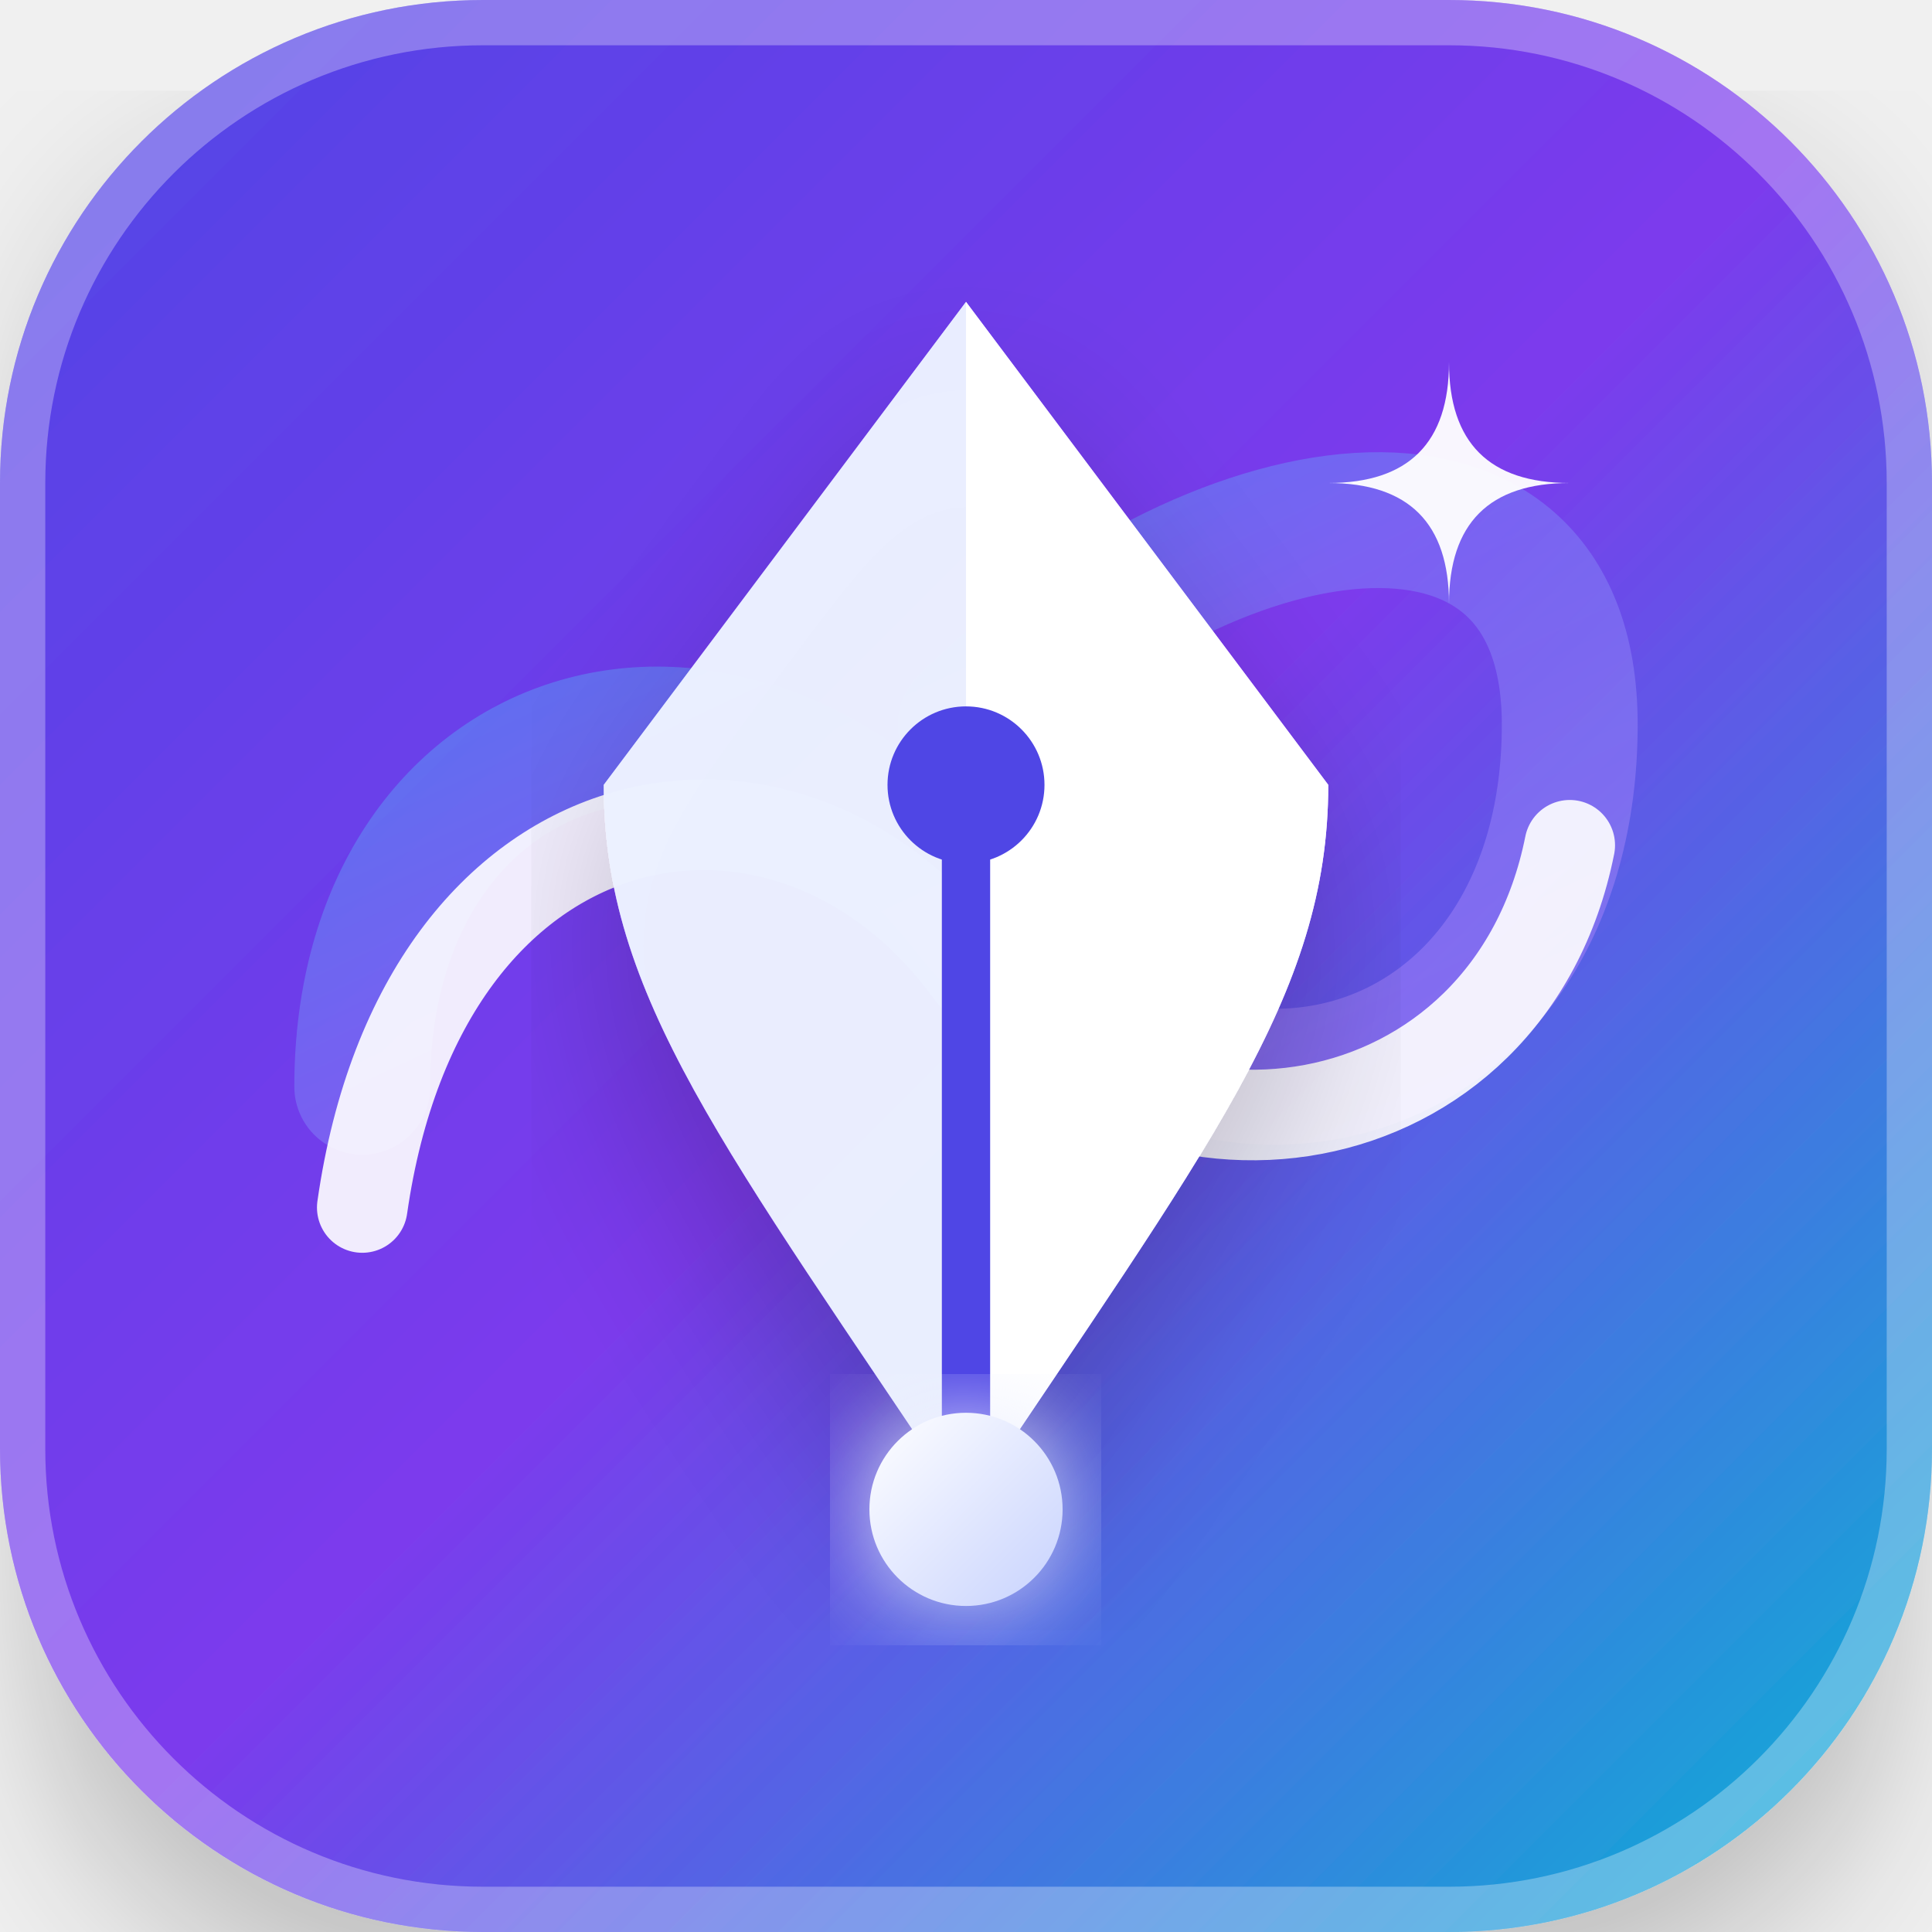
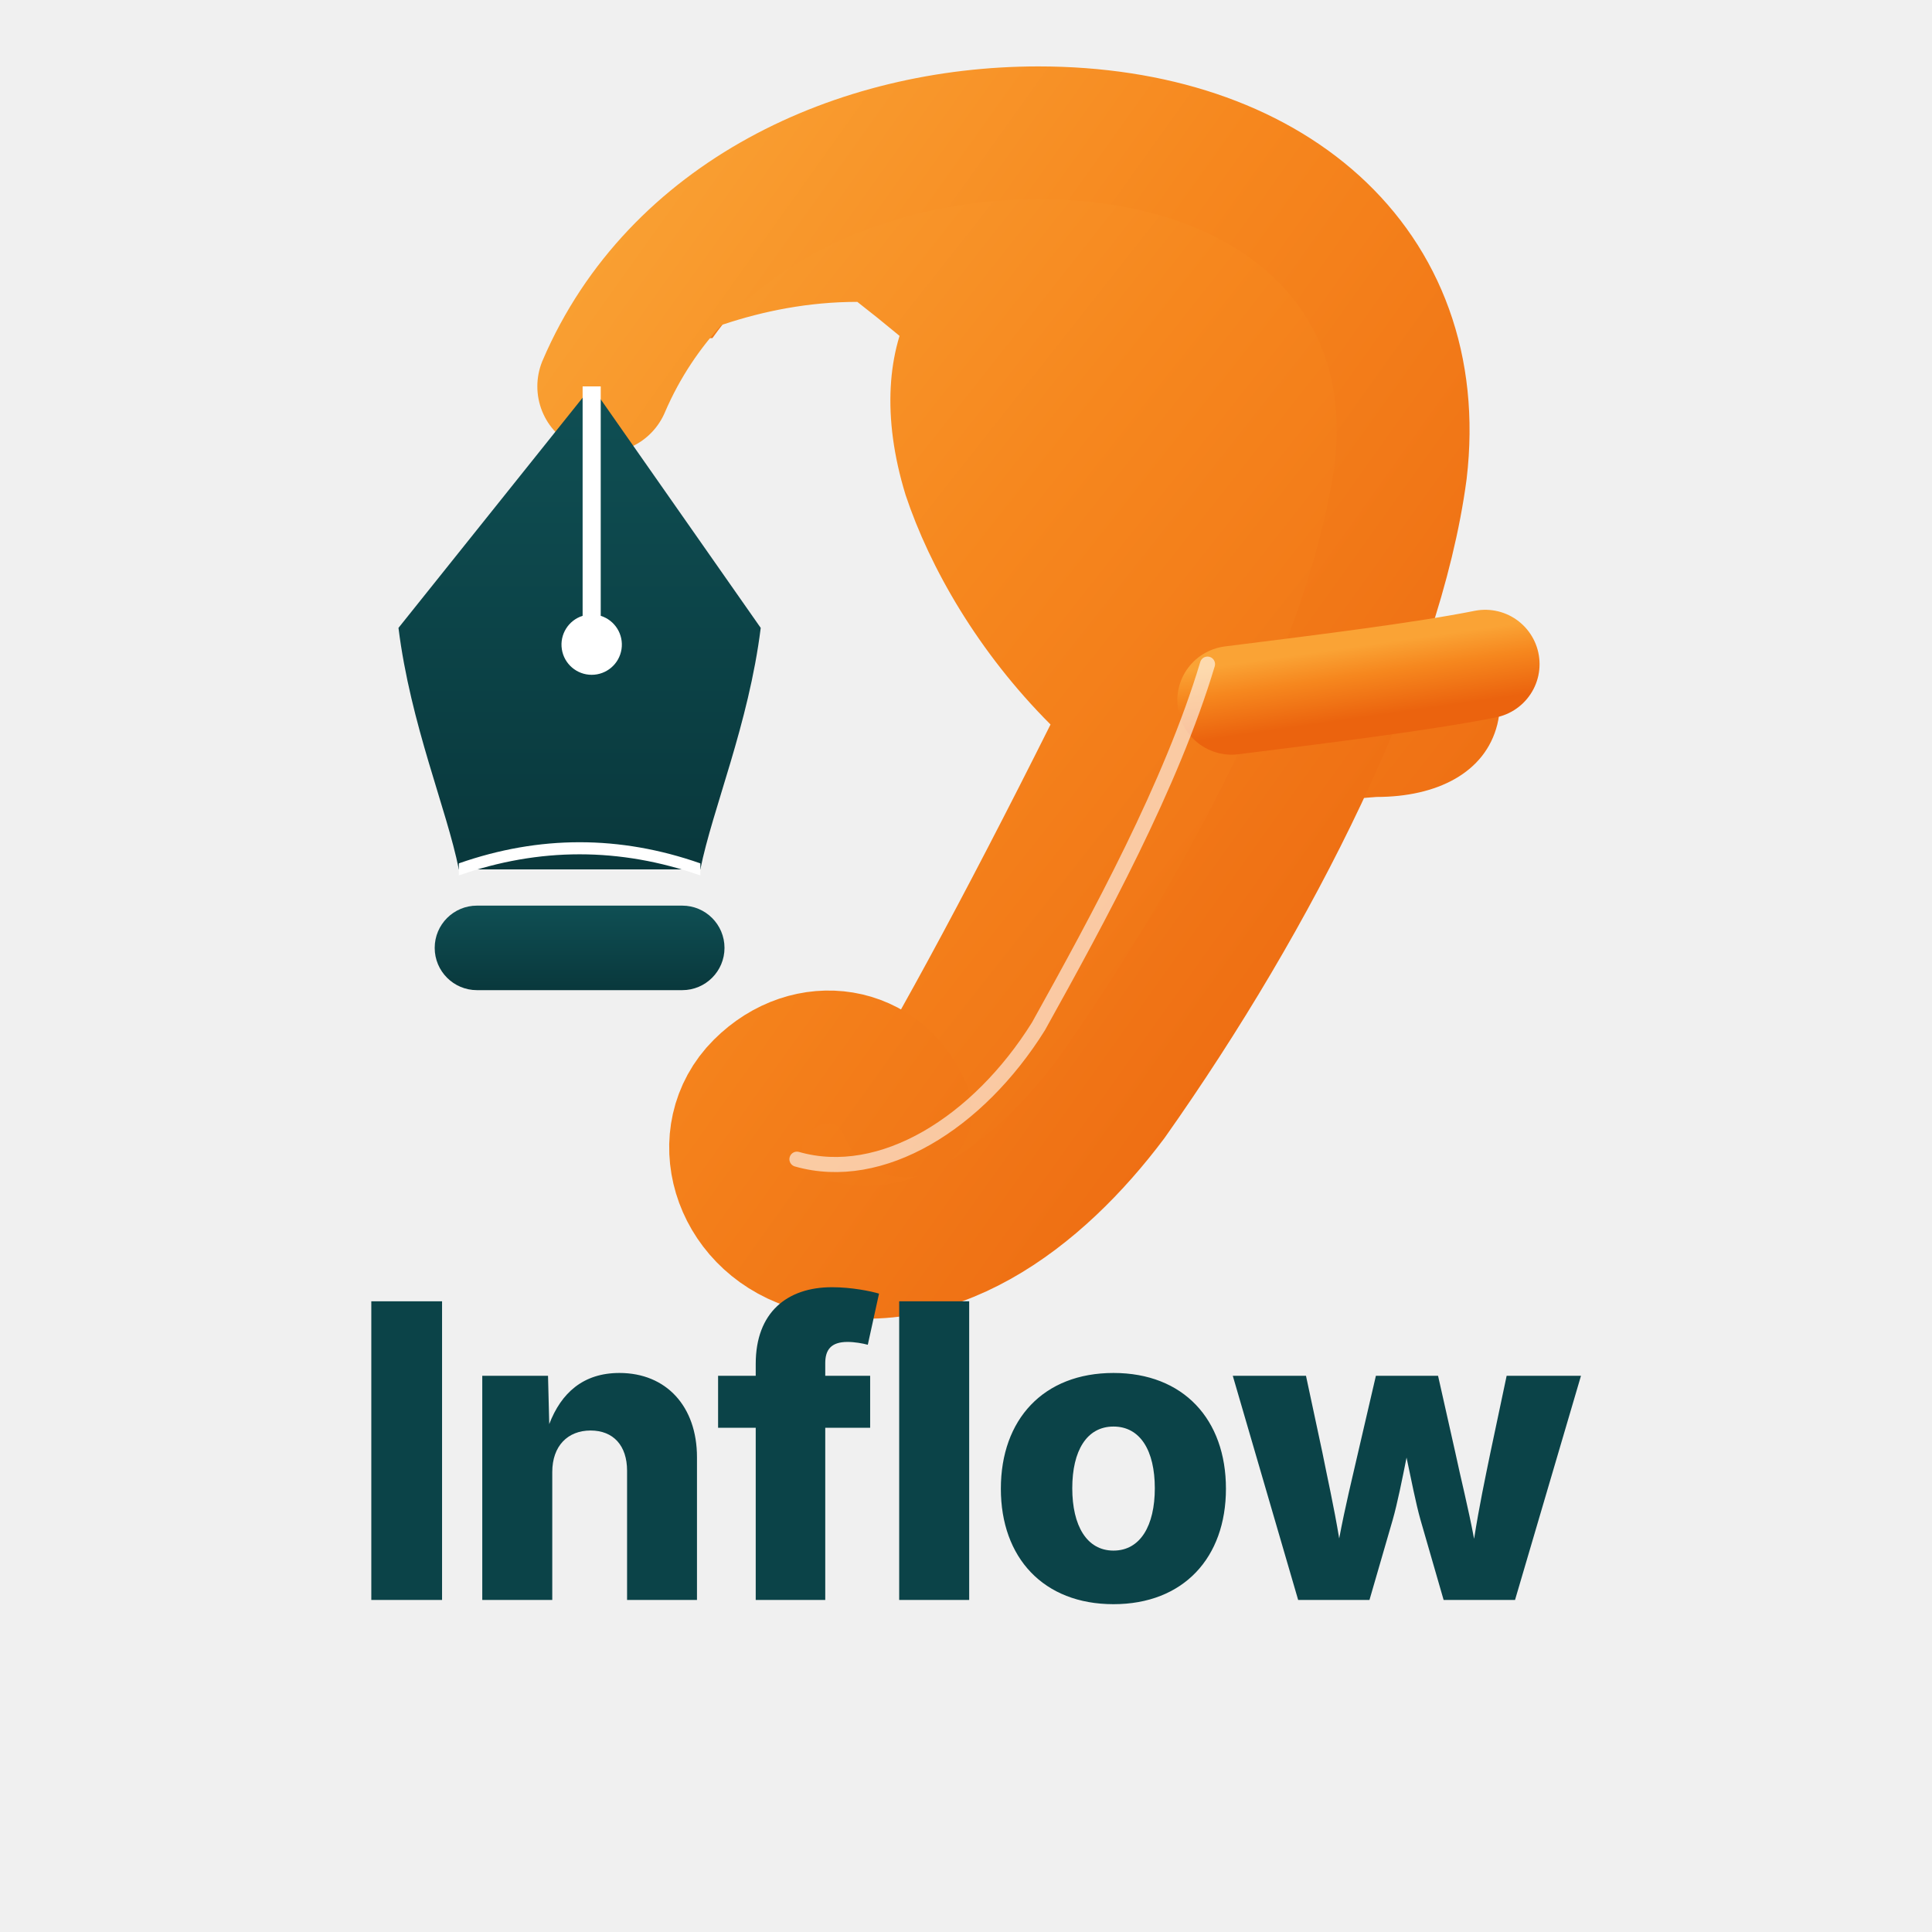
- <svg xmlns="http://www.w3.org/2000/svg" viewBox="0 0 64 64" fill="none">
+ <svg xmlns="http://www.w3.org/2000/svg" viewBox="0 0 320 320" width="100%" height="100%" fill="none">
  <defs>
-     <linearGradient id="inkflowBgGrad" x1="0%" y1="0%" x2="100%" y2="100%">
-       <stop offset="0%" stop-color="#4f46e5" />
-       <stop offset="50%" stop-color="#7c3aed" />
-       <stop offset="100%" stop-color="#06b6d4" />
+     <linearGradient id="inflowOrangeGrad" x1="0%" y1="0%" x2="100%" y2="100%">
+       <stop offset="0%" stop-color="#faa335" />
+       <stop offset="40%" stop-color="#f6871e" />
+       <stop offset="100%" stop-color="#eb630e" />
    </linearGradient>
-     <linearGradient id="inkflowSparkGrad" x1="0%" y1="0%" x2="100%" y2="100%">
-       <stop offset="0%" stop-color="#ffffff" />
-       <stop offset="100%" stop-color="#c7d2fe" />
+     <linearGradient id="inflowTealGrad" x1="0%" y1="0%" x2="0%" y2="100%">
+       <stop offset="0%" stop-color="#0f4f54" />
+       <stop offset="100%" stop-color="#09383c" />
    </linearGradient>
-     <linearGradient id="inkflowRibbonGrad" x1="0%" y1="0%" x2="100%" y2="100%">
-       <stop offset="0%" stop-color="#38bdf8" />
-       <stop offset="50%" stop-color="#818cf8" />
-       <stop offset="100%" stop-color="#c084fc" />
-     </linearGradient>
-     <filter id="inkflowGlow" x="-20%" y="-20%" width="140%" height="140%">
-       <feGaussianBlur stdDeviation="1.8" result="blur" />
-       <feMerge>
-         <feMergeNode in="blur" />
-         <feMergeNode in="SourceGraphic" />
-       </feMerge>
-     </filter>
-     <filter id="softDropShadow" x="-10%" y="-10%" width="120%" height="120%">
-       <feDropShadow dx="0" dy="3" stdDeviation="3" flood-color="#000" flood-opacity="0.22" />
-     </filter>
  </defs>
-   <rect width="64" height="64" rx="16" fill="url(#inkflowBgGrad)" filter="url(#softDropShadow)" />
-   <rect x="0.75" y="0.75" width="62.5" height="62.5" rx="15.25" stroke="rgba(255, 255, 255, 0.3)" stroke-width="1.5" fill="none" />
-   <path d="M12 36 C12 24, 24 20, 32 30 C40 40, 52 36, 52 24 C52 14, 40 16, 32 24" stroke="url(#inkflowRibbonGrad)" stroke-width="4.5" stroke-linecap="round" stroke-linejoin="round" opacity="0.45" fill="none" />
-   <path d="M12 40 C14 26, 26 24, 32 32 C38 40, 50 38, 52 28" stroke="#ffffff" stroke-width="3" stroke-linecap="round" stroke-linejoin="round" opacity="0.9" fill="none" />
-   <path d="M32 10 L44 26 C44 33, 40 38, 32 50 C24 38, 20 33, 20 26 Z" fill="white" fill-opacity="0.95" filter="url(#softDropShadow)" />
-   <path d="M32 10 L20 26 C20 33, 24 38, 32 50 Z" fill="#e0e7ff" fill-opacity="0.6" />
-   <path d="M32 10 L44 26 C44 33, 40 38, 32 50 Z" fill="#ffffff" fill-opacity="0.95" />
-   <line x1="32" y1="26" x2="32" y2="48" stroke="#4f46e5" stroke-width="1.6" stroke-linecap="round" />
-   <circle cx="32" cy="26" r="2.6" fill="#4f46e5" />
-   <circle cx="32" cy="50" r="3.2" fill="url(#inkflowSparkGrad)" filter="url(#inkflowGlow)" />
-   <path d="M48 12 Q48 16 52 16 Q48 16 48 20 Q48 16 44 16 Q48 16 48 12 Z" fill="#ffffff" opacity="0.95" />
+   <g id="orange-flourish">
+     <path d="M 98 64 C 104 52 115 42 130 34 C 122 41 114 51 108 61 Z" fill="url(#inflowOrangeGrad)" />
+     <path d="M 102 60 C 110 46 125 35 144 26 C 132 34 120 48 112 60 Z" fill="url(#inflowOrangeGrad)" />
+     <path d="M 108 56 C 118 40 138 27 160 20 C 146 28 128 42 118 56 Z" fill="url(#inflowOrangeGrad)" />
+     <path d="       M 102 62       C 114 36, 140 20, 172 20       C 202 20, 224 35, 230 60       C 234 78, 225 96, 212 112       L 236 108       C 244 106, 250 112, 248 120       C 246 128, 238 132, 228 132       L 202 134       C 192 154, 180 178, 164 194       C 152 206, 138 210, 126 202       C 118 196, 116 186, 124 178       C 132 170, 144 172, 148 180       C 150 184, 148 190, 142 192       C 136 194, 132 190, 134 186       C 134 184, 138 184, 138 186       C 146 174, 160 148, 174 120       C 162 108, 154 94, 150 82       C 142 56, 154 38, 172 38       C 188 38, 204 48, 204 64       C 204 74, 196 86, 184 98       C 176 80, 160 64, 142 50       C 126 50, 112 56, 102 62       Z" fill="url(#inflowOrangeGrad)" />
+     <path d="M 100 64 C 112 36, 142 22, 172 22 C 210 22, 236 44, 232 78 C 228 108, 208 148, 184 182 C 172 198, 154 212, 134 206 C 122 202, 118 188, 126 180 C 134 172, 146 174, 150 184" stroke="url(#inflowOrangeGrad)" stroke-width="22" stroke-linecap="round" stroke-linejoin="round" fill="none" />
+     <path d="M 204 116 C 220 114, 236 112, 246 110" stroke="url(#inflowOrangeGrad)" stroke-width="18" stroke-linecap="round" fill="none" />
+     <path d="M 132 192 C 146 196, 162 186, 172 170 C 182 152, 194 130, 200 110" stroke="#ffffff" stroke-width="2.5" stroke-linecap="round" opacity="0.6" fill="none" />
+   </g>
+   <g id="pen-nib">
+     <path d="       M 98 64       L 126 104       C 124 120, 118 134, 116 144       L 76 144       C 74 134, 68 120, 66 104       Z" fill="url(#inflowTealGrad)" />
+     <path d="       M 96.5 64       L 96.5 102       A 5 5 0 1 0 99.5 102       L 99.5 64       Z" fill="#ffffff" />
+     <path d="M 76 145 Q 96 138 116 145 L 116 143 Q 96 136 76 143 Z" fill="#ffffff" />
+     <rect x="72" y="150" width="48" height="14" rx="7" fill="url(#inflowTealGrad)" />
+   </g>
+   <g id="wordmark" fill="#0b4348">
+     <text x="160" y="265" font-family="system-ui, -apple-system, 'Inter', 'Geist', 'Plus Jakarta Sans', sans-serif" font-size="68" font-weight="800" text-anchor="middle" letter-spacing="-1px" fill="#0b4348">Inflow</text>
+   </g>
</svg>
